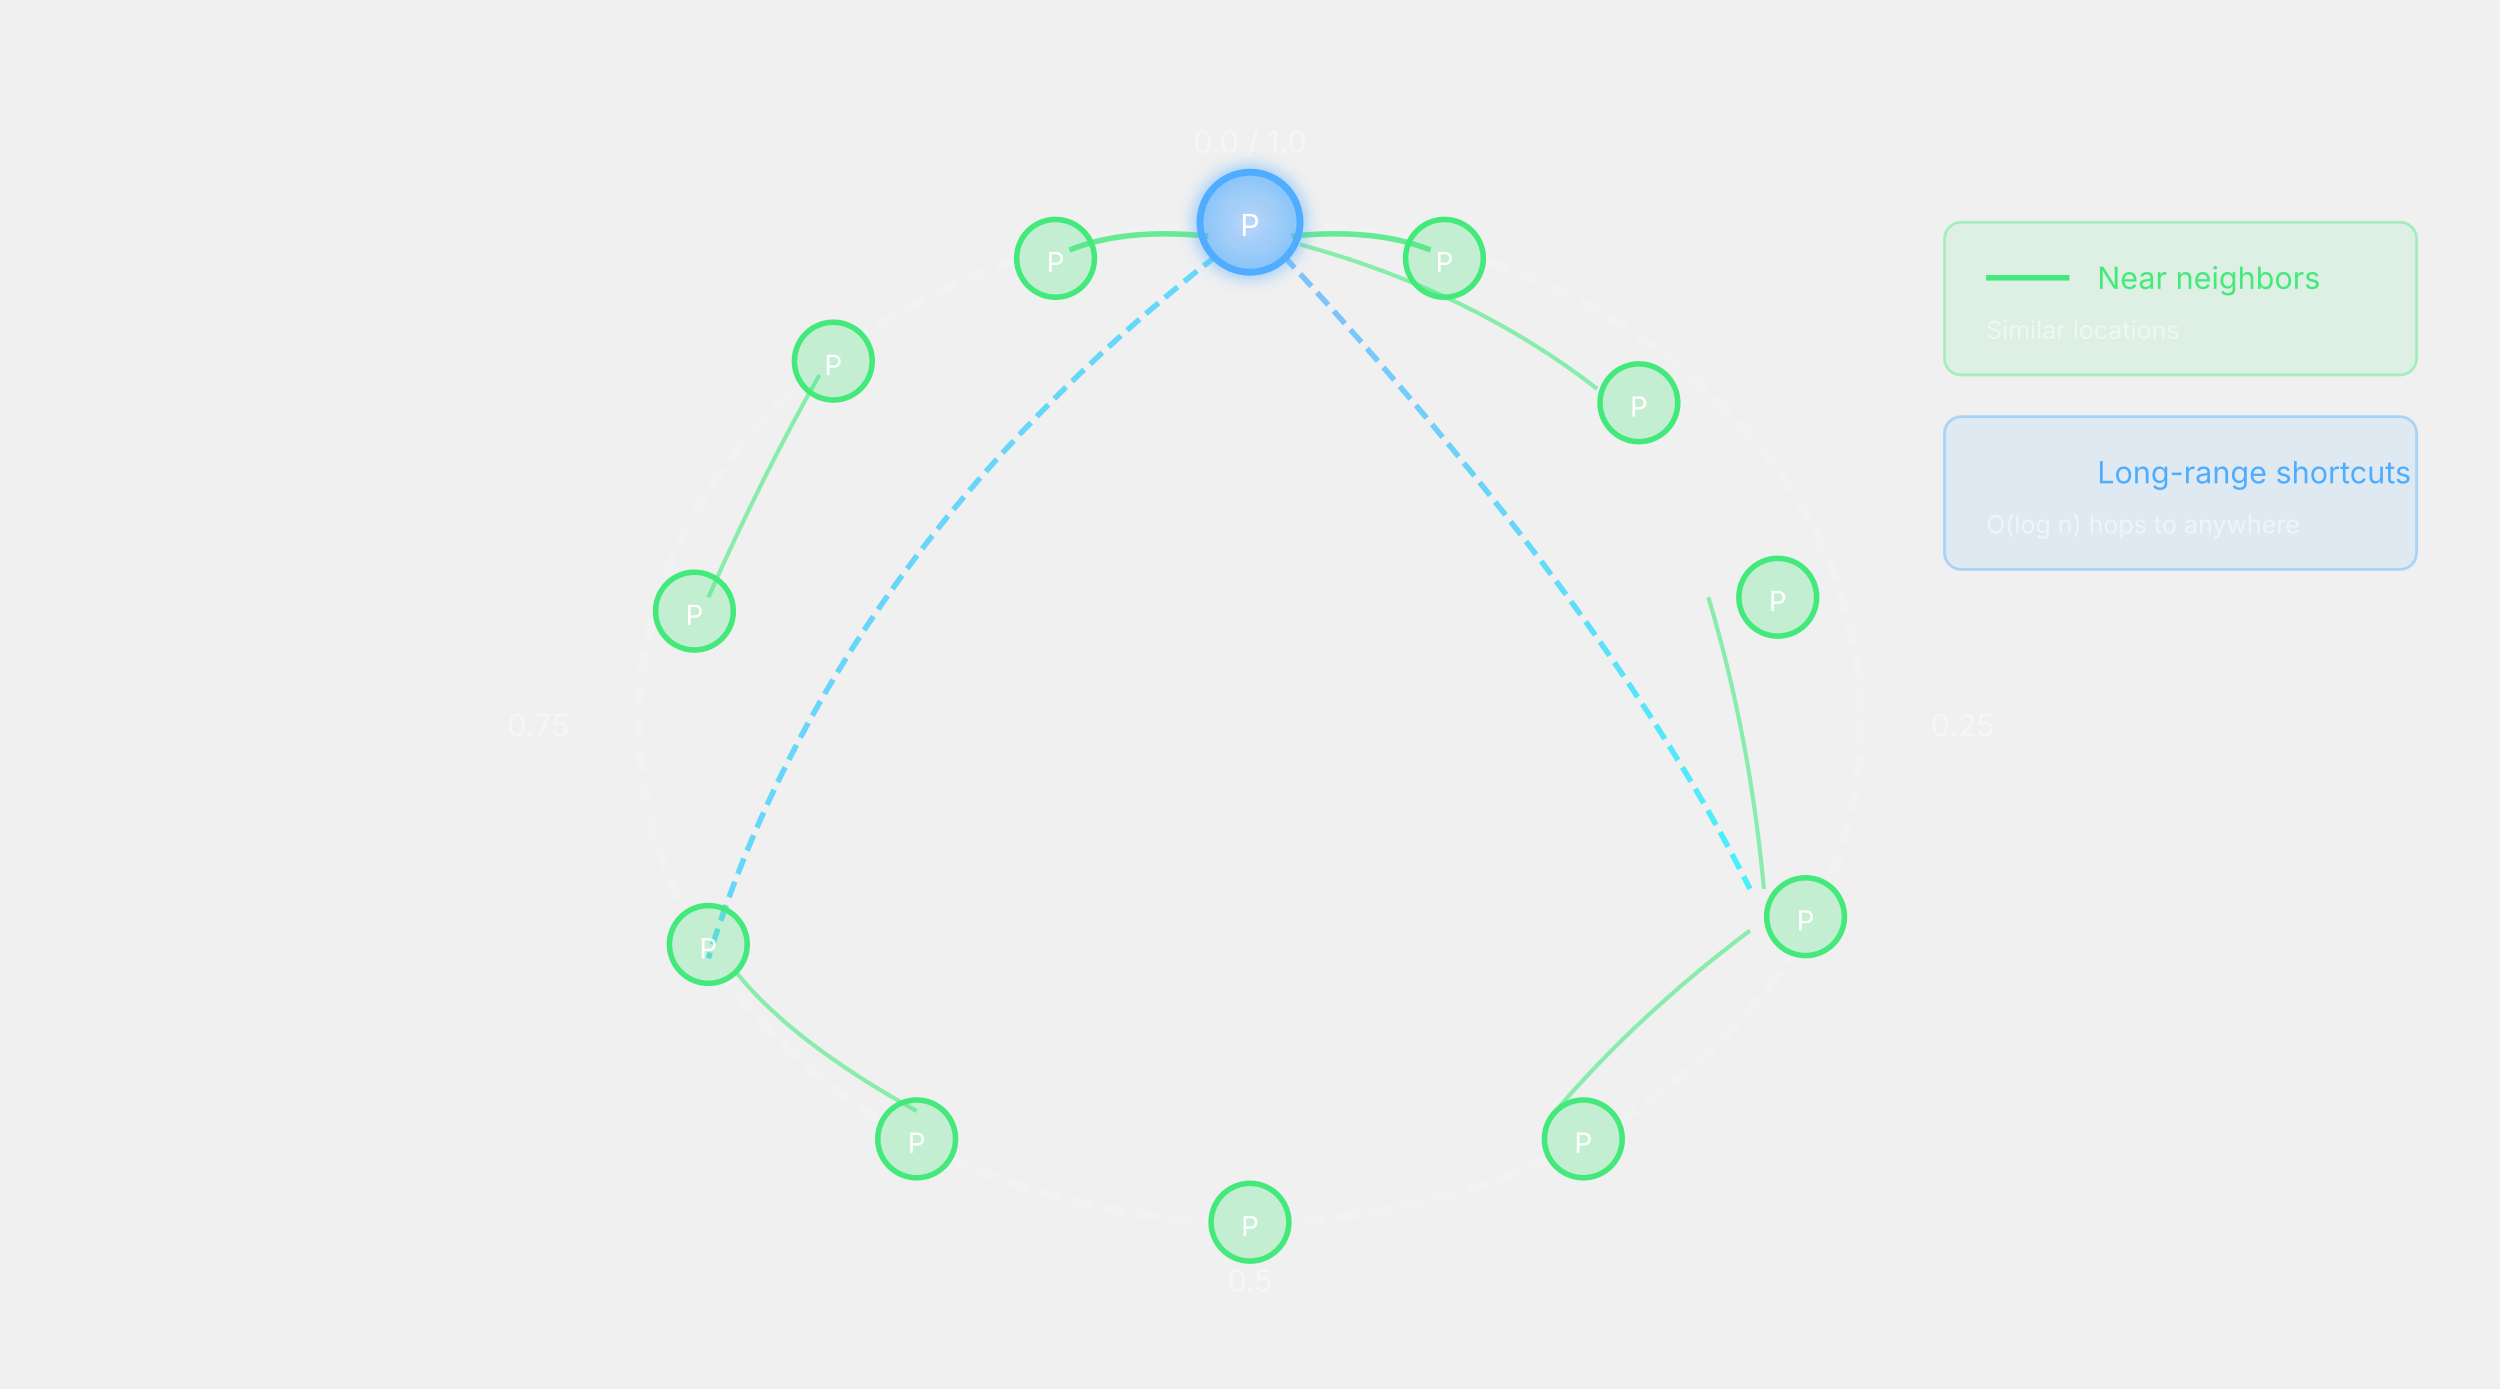
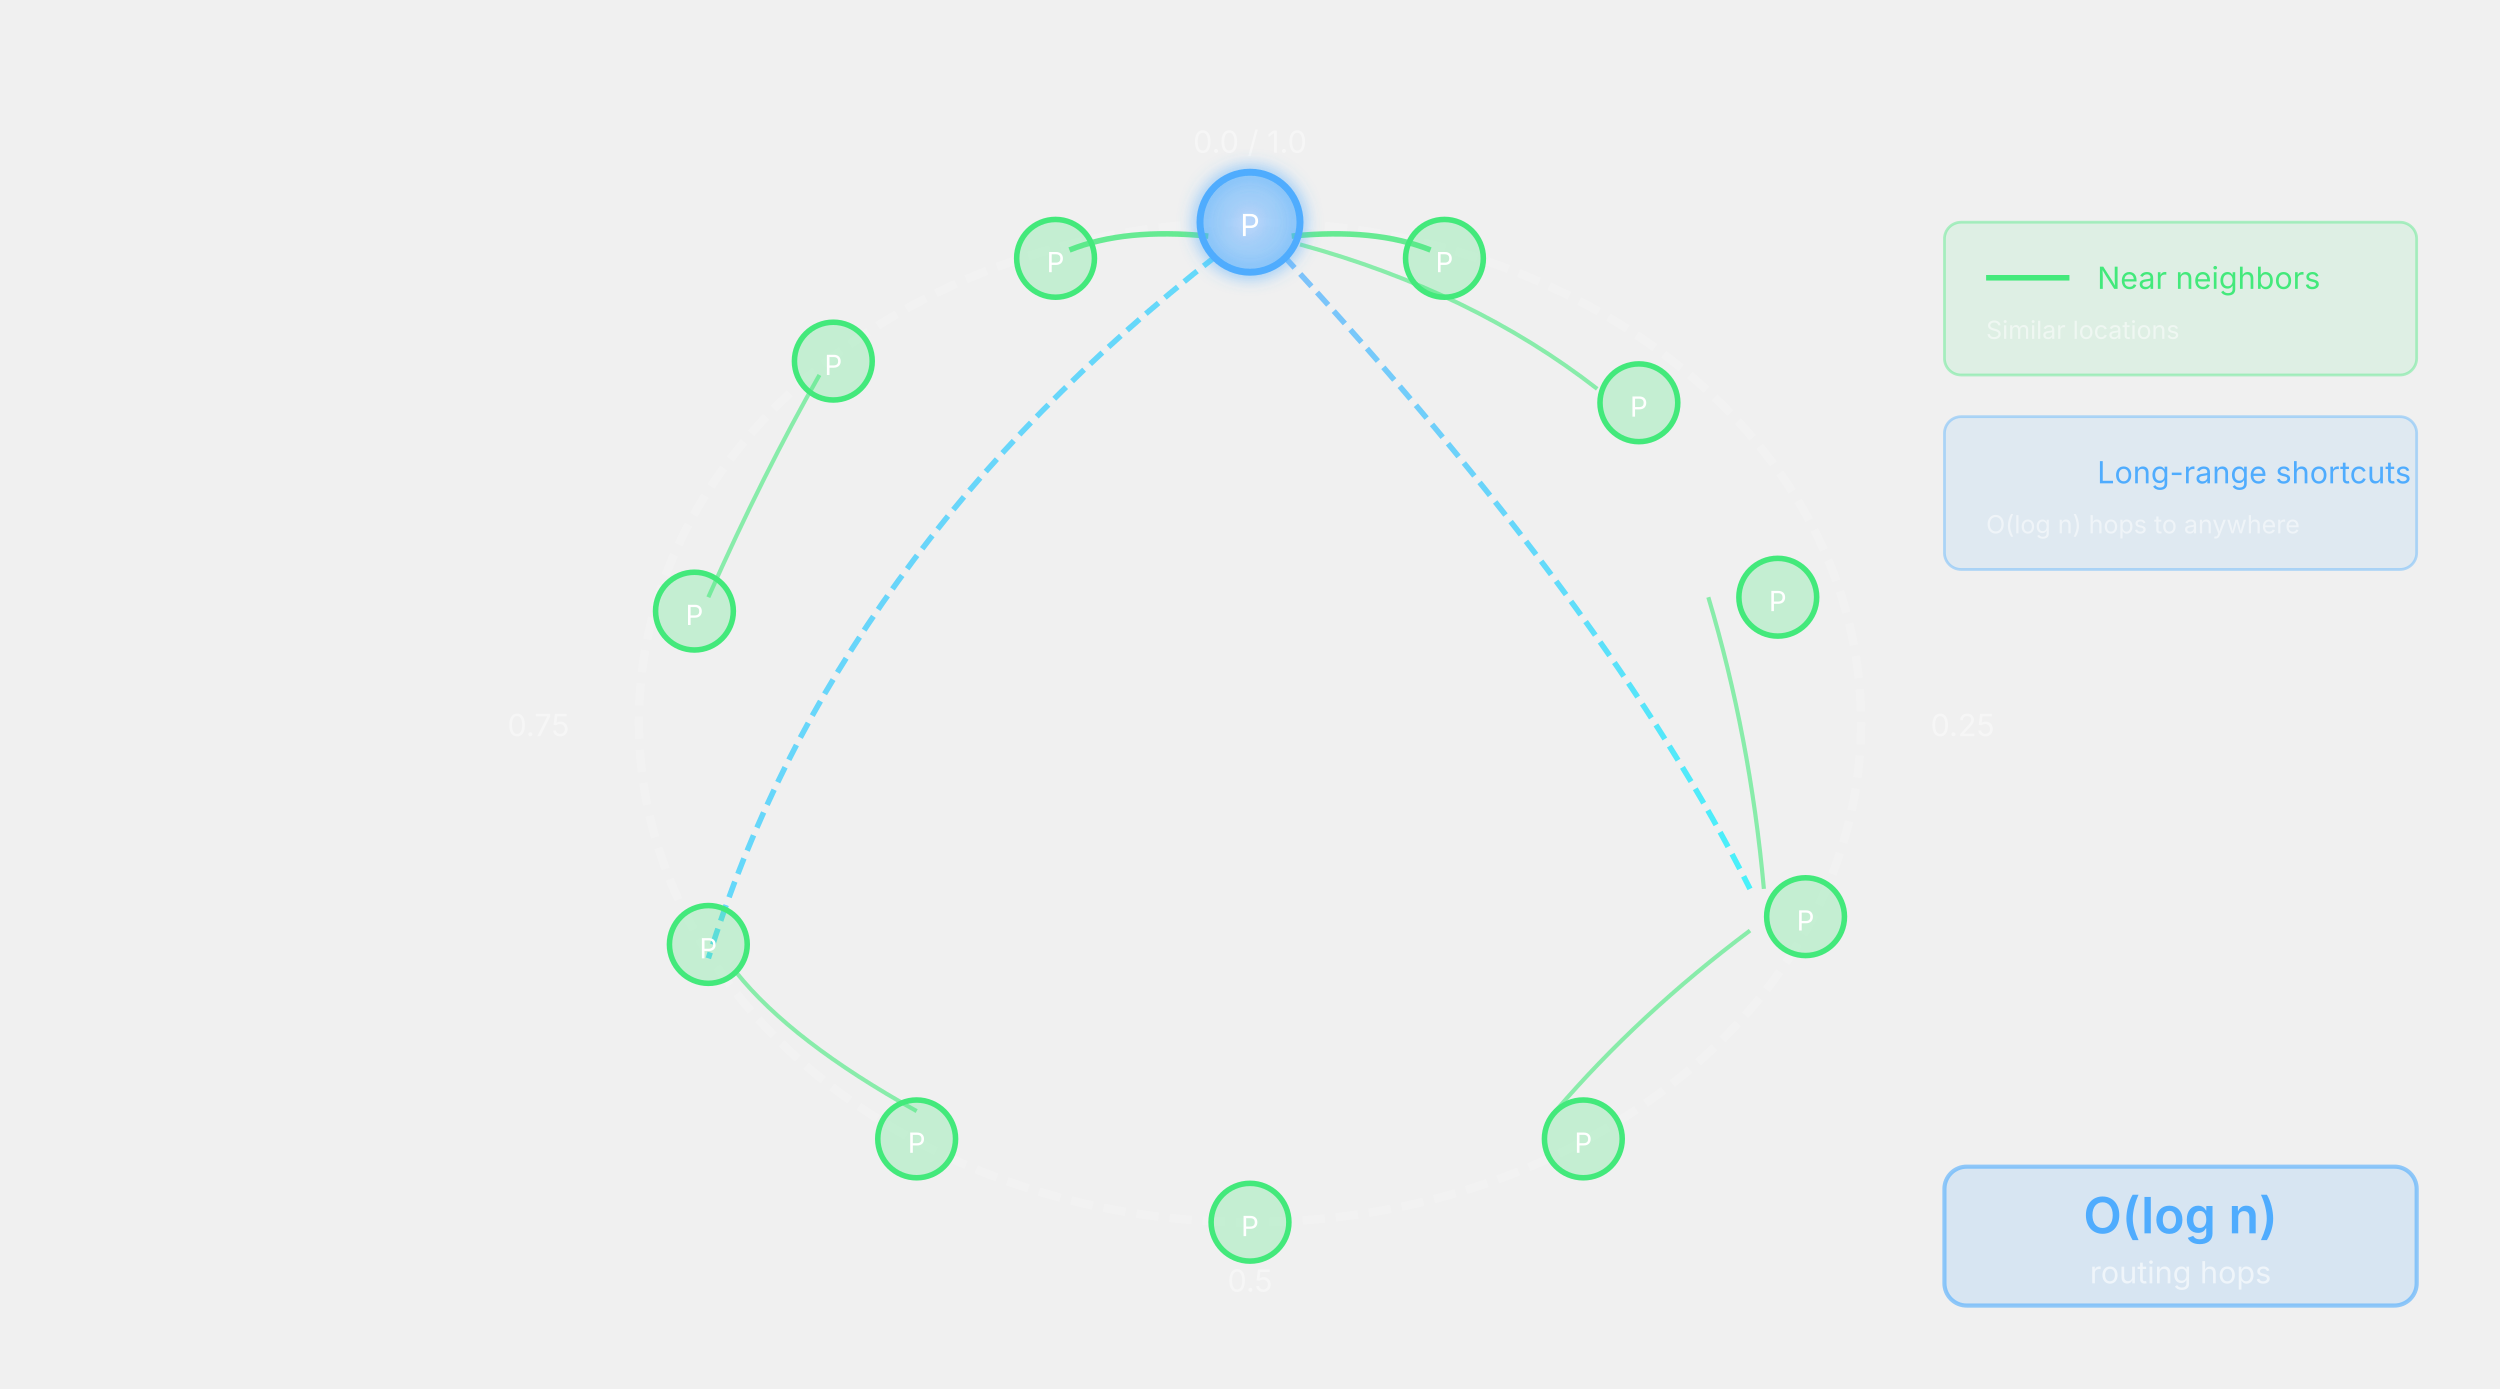
<svg xmlns="http://www.w3.org/2000/svg" viewBox="0 0 900 500" font-family="Inter, system-ui, sans-serif">
  <defs>
    <linearGradient id="greenGrad" x1="0%" y1="0%" x2="100%" y2="100%">
      <stop offset="0%" style="stop-color:#43e97b" />
      <stop offset="100%" style="stop-color:#38f9d7" />
    </linearGradient>
    <linearGradient id="blueGrad" x1="0%" y1="0%" x2="100%" y2="100%">
      <stop offset="0%" style="stop-color:#4facfe" />
      <stop offset="100%" style="stop-color:#00f2fe" />
    </linearGradient>
    <filter id="glow" x="-50%" y="-50%" width="200%" height="200%">
      <feGaussianBlur stdDeviation="3" result="coloredBlur" />
      <feMerge>
        <feMergeNode in="coloredBlur" />
        <feMergeNode in="SourceGraphic" />
      </feMerge>
    </filter>
  </defs>
  <ellipse cx="450" cy="260" rx="220" ry="180" fill="none" stroke="rgba(255,255,255,0.15)" stroke-width="3" stroke-dasharray="8 4" />
  <text x="450" y="55" font-size="11" fill="rgba(255,255,255,0.4)" text-anchor="middle">0.0 / 1.0</text>
  <text x="695" y="265" font-size="11" fill="rgba(255,255,255,0.4)" text-anchor="start">0.25</text>
  <text x="450" y="465" font-size="11" fill="rgba(255,255,255,0.4)" text-anchor="middle">0.5</text>
  <text x="205" y="265" font-size="11" fill="rgba(255,255,255,0.4)" text-anchor="end">0.75</text>
  <path d="M 450 95 Q 450 250 450 425" stroke="url(#blueGrad)" stroke-width="2" stroke-dasharray="6 3" fill="none" opacity="0.7" />
  <path d="M 438 92 Q 300 200 255 345" stroke="url(#blueGrad)" stroke-width="2" stroke-dasharray="6 3" fill="none" opacity="0.7" />
  <path d="M 462 92 Q 580 220 630 320" stroke="url(#blueGrad)" stroke-width="2" stroke-dasharray="6 3" fill="none" opacity="0.7" />
  <path d="M 465 85 Q 495 82 515 90" stroke="#43e97b" stroke-width="2" fill="none" opacity="0.8" />
  <path d="M 435 85 Q 405 82 385 90" stroke="#43e97b" stroke-width="2" fill="none" opacity="0.8" />
  <path d="M 468 88 Q 530 105 575 140" stroke="#43e97b" stroke-width="1.5" fill="none" opacity="0.6" />
  <path d="M 615 215 Q 630 265 635 320" stroke="#43e97b" stroke-width="1.5" fill="none" opacity="0.6" />
  <path d="M 330 400 Q 285 375 265 350" stroke="#43e97b" stroke-width="1.5" fill="none" opacity="0.6" />
  <path d="M 560 400 Q 590 365 630 335" stroke="#43e97b" stroke-width="1.5" fill="none" opacity="0.6" />
  <path d="M 295 135 Q 275 170 255 215" stroke="#43e97b" stroke-width="1.5" fill="none" opacity="0.6" />
  <g filter="url(#glow)">
    <circle cx="450" cy="80" r="18" fill="rgba(79,172,254,0.3)" stroke="#4facfe" stroke-width="2.5" />
    <text x="450" y="85" font-size="11" fill="#fff" text-anchor="middle">P</text>
  </g>
  <g>
    <circle cx="520" cy="93" r="14" fill="rgba(67,233,123,0.25)" stroke="#43e97b" stroke-width="2" />
    <text x="520" y="98" font-size="10" fill="#fff" text-anchor="middle">P</text>
  </g>
  <g>
    <circle cx="590" cy="145" r="14" fill="rgba(67,233,123,0.25)" stroke="#43e97b" stroke-width="2" />
    <text x="590" y="150" font-size="10" fill="#fff" text-anchor="middle">P</text>
  </g>
  <g>
    <circle cx="640" cy="215" r="14" fill="rgba(67,233,123,0.25)" stroke="#43e97b" stroke-width="2" />
    <text x="640" y="220" font-size="10" fill="#fff" text-anchor="middle">P</text>
  </g>
  <g>
    <circle cx="650" cy="330" r="14" fill="rgba(67,233,123,0.25)" stroke="#43e97b" stroke-width="2" />
    <text x="650" y="335" font-size="10" fill="#fff" text-anchor="middle">P</text>
  </g>
  <g>
    <circle cx="570" cy="410" r="14" fill="rgba(67,233,123,0.25)" stroke="#43e97b" stroke-width="2" />
    <text x="570" y="415" font-size="10" fill="#fff" text-anchor="middle">P</text>
  </g>
  <g>
    <circle cx="450" cy="440" r="14" fill="rgba(67,233,123,0.25)" stroke="#43e97b" stroke-width="2" />
    <text x="450" y="445" font-size="10" fill="#fff" text-anchor="middle">P</text>
  </g>
  <g>
    <circle cx="330" cy="410" r="14" fill="rgba(67,233,123,0.25)" stroke="#43e97b" stroke-width="2" />
    <text x="330" y="415" font-size="10" fill="#fff" text-anchor="middle">P</text>
  </g>
  <g>
    <circle cx="255" cy="340" r="14" fill="rgba(67,233,123,0.25)" stroke="#43e97b" stroke-width="2" />
    <text x="255" y="345" font-size="10" fill="#fff" text-anchor="middle">P</text>
  </g>
  <g>
    <circle cx="250" cy="220" r="14" fill="rgba(67,233,123,0.25)" stroke="#43e97b" stroke-width="2" />
    <text x="250" y="225" font-size="10" fill="#fff" text-anchor="middle">P</text>
  </g>
  <g>
    <circle cx="300" cy="130" r="14" fill="rgba(67,233,123,0.25)" stroke="#43e97b" stroke-width="2" />
    <text x="300" y="135" font-size="10" fill="#fff" text-anchor="middle">P</text>
  </g>
  <g>
    <circle cx="380" cy="93" r="14" fill="rgba(67,233,123,0.25)" stroke="#43e97b" stroke-width="2" />
    <text x="380" y="98" font-size="10" fill="#fff" text-anchor="middle">P</text>
  </g>
  <g transform="translate(700, 80)">
    <rect x="0" y="0" width="170" height="55" rx="6" fill="rgba(67,233,123,0.1)" stroke="rgba(67,233,123,0.4)" stroke-width="1" />
    <line x1="15" y1="20" x2="45" y2="20" stroke="#43e97b" stroke-width="2" />
    <text x="55" y="24" font-size="11" fill="#43e97b">Near neighbors</text>
    <text x="15" y="42" font-size="9" fill="rgba(255,255,255,0.5)">Similar locations</text>
  </g>
  <g transform="translate(700, 150)">
    <rect x="0" y="0" width="170" height="55" rx="6" fill="rgba(79,172,254,0.1)" stroke="rgba(79,172,254,0.4)" stroke-width="1" />
    <line x1="15" y1="20" x2="45" y2="20" stroke="url(#blueGrad)" stroke-width="2" stroke-dasharray="6 3" />
    <text x="55" y="24" font-size="11" fill="#4facfe">Long-range shortcuts</text>
    <text x="15" y="42" font-size="9" fill="rgba(255,255,255,0.5)">O(log n) hops to anywhere</text>
  </g>
+   <g transform="translate(700, 420)">
+     <rect x="0" y="0" width="170" height="50" rx="8" fill="rgba(79,172,254,0.15)" stroke="rgba(79,172,254,0.6)" stroke-width="1.5" />
+     <text x="85" y="24" font-size="18" font-weight="600" fill="#4facfe" text-anchor="middle">O(log n)</text>
+     <text x="85" y="42" font-size="11" fill="rgba(255,255,255,0.6)" text-anchor="middle">routing hops</text>
+   </g>
</svg>
